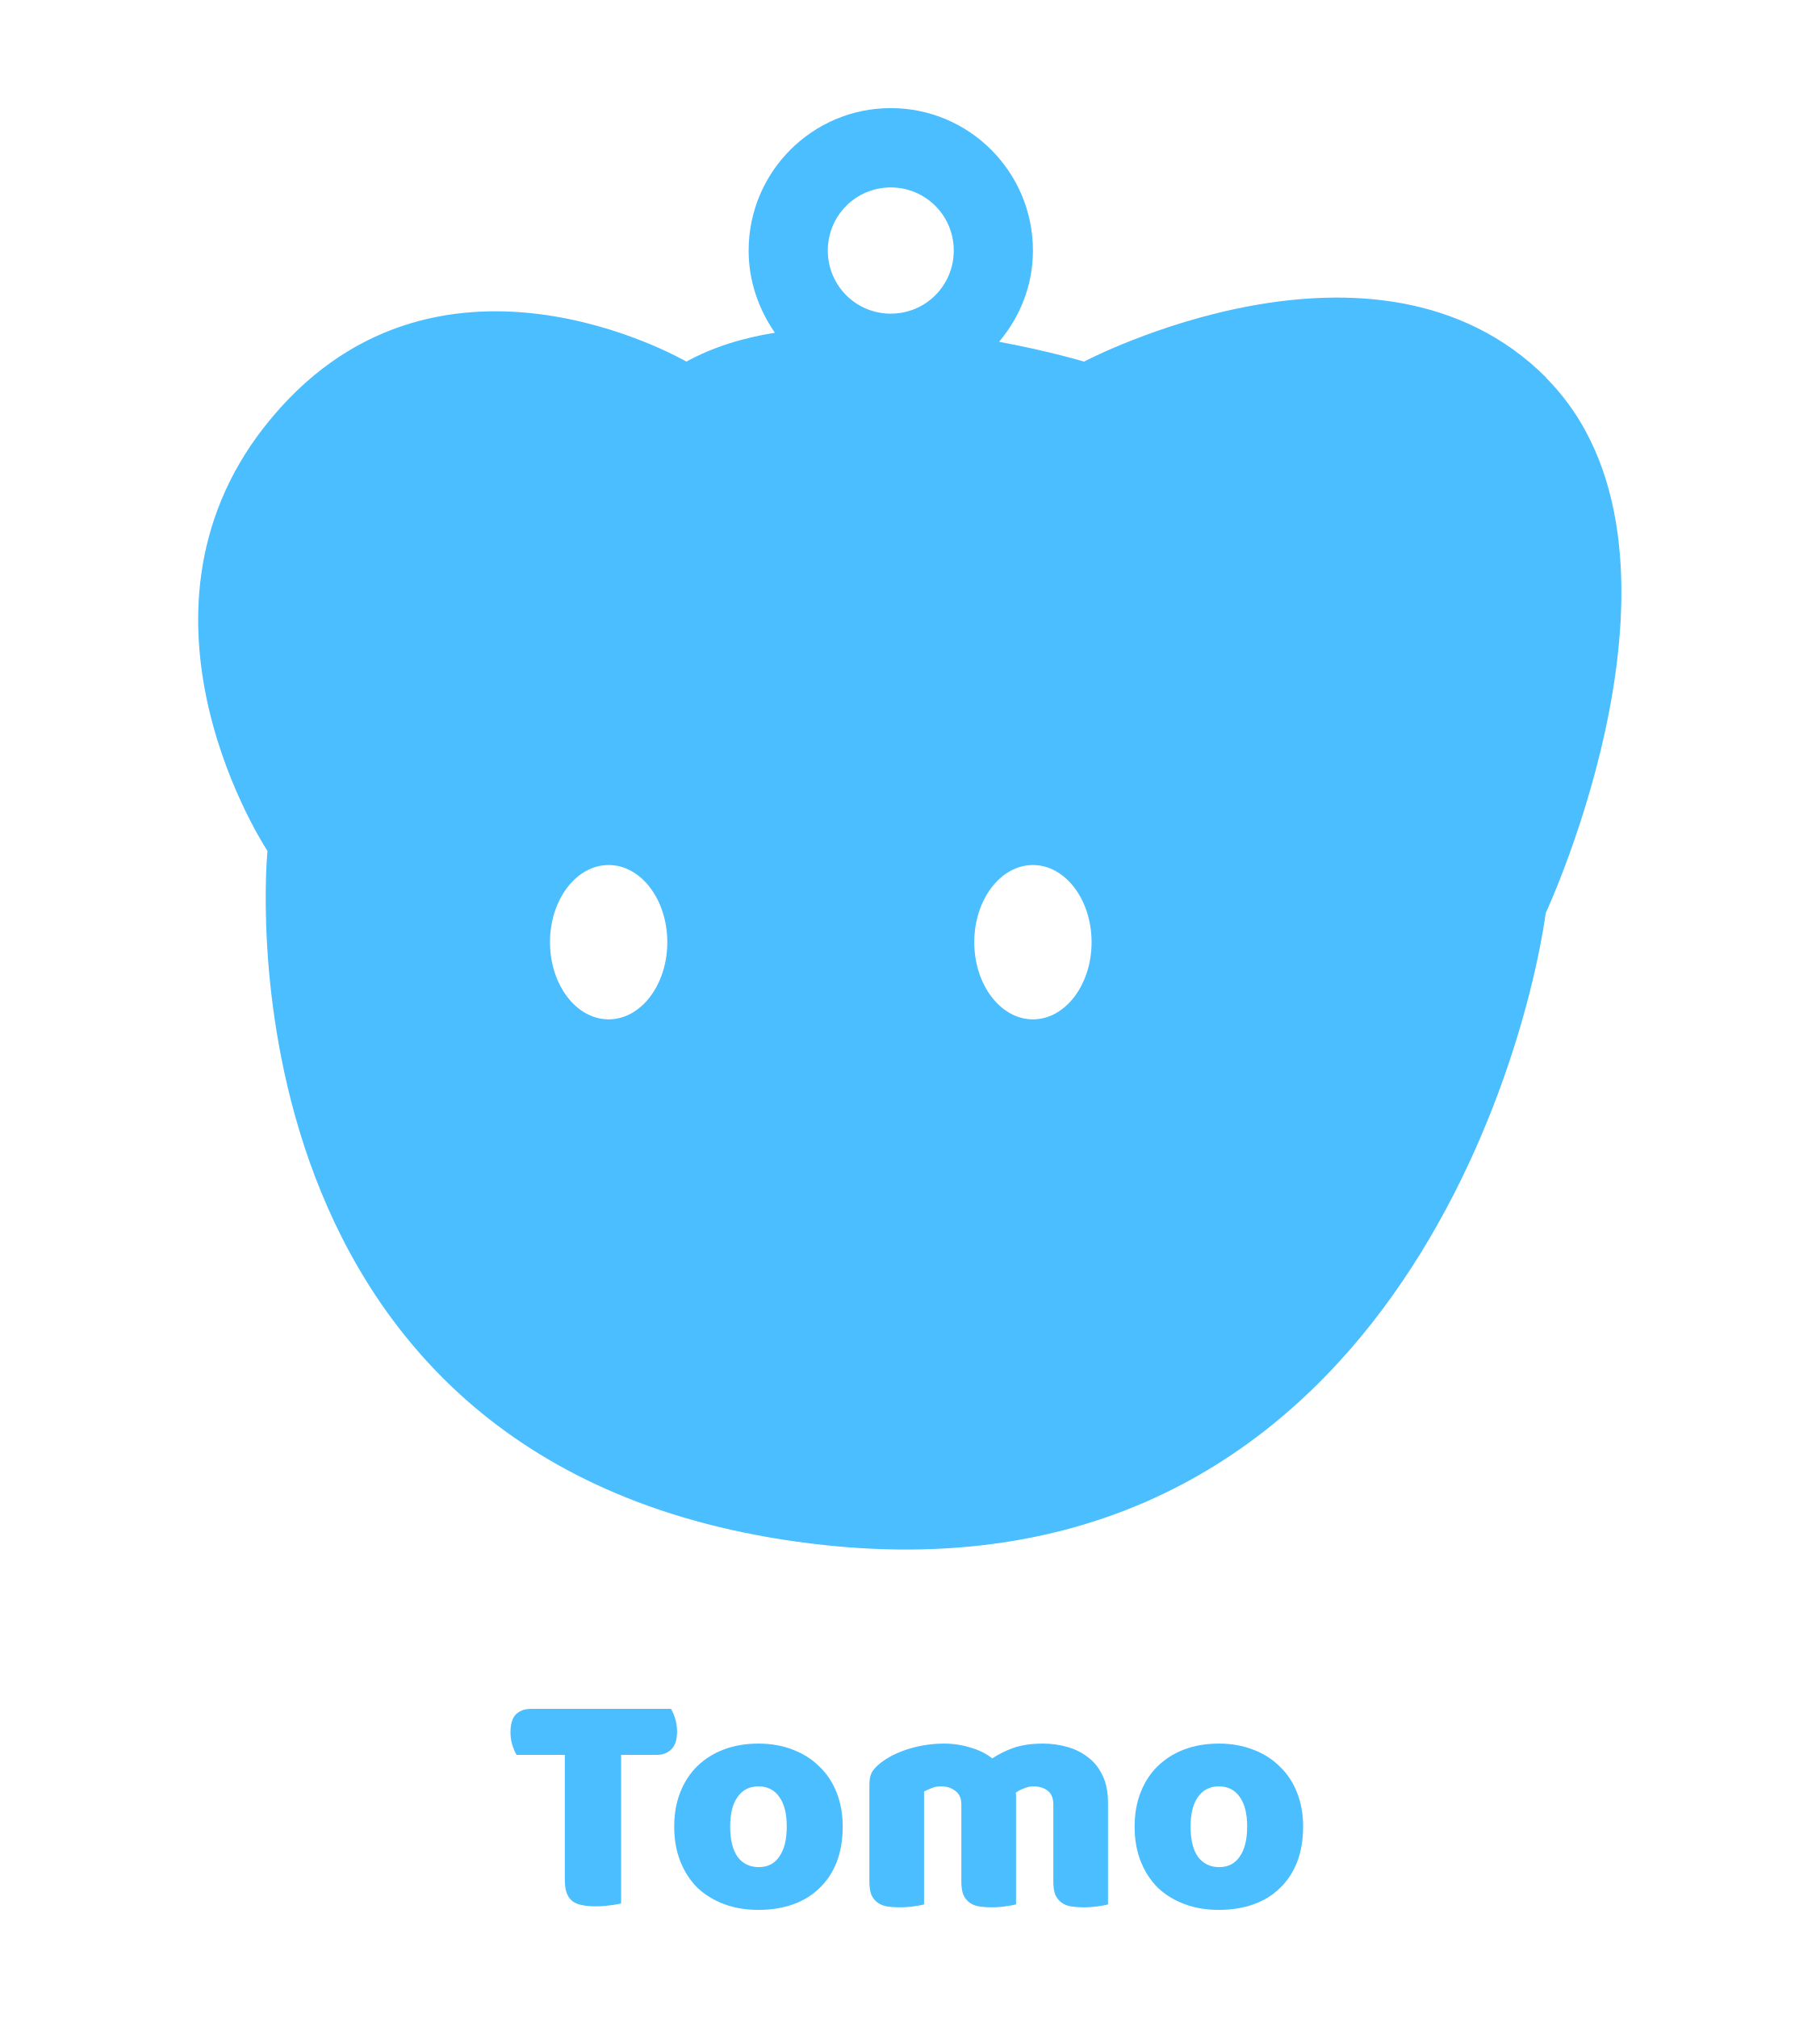
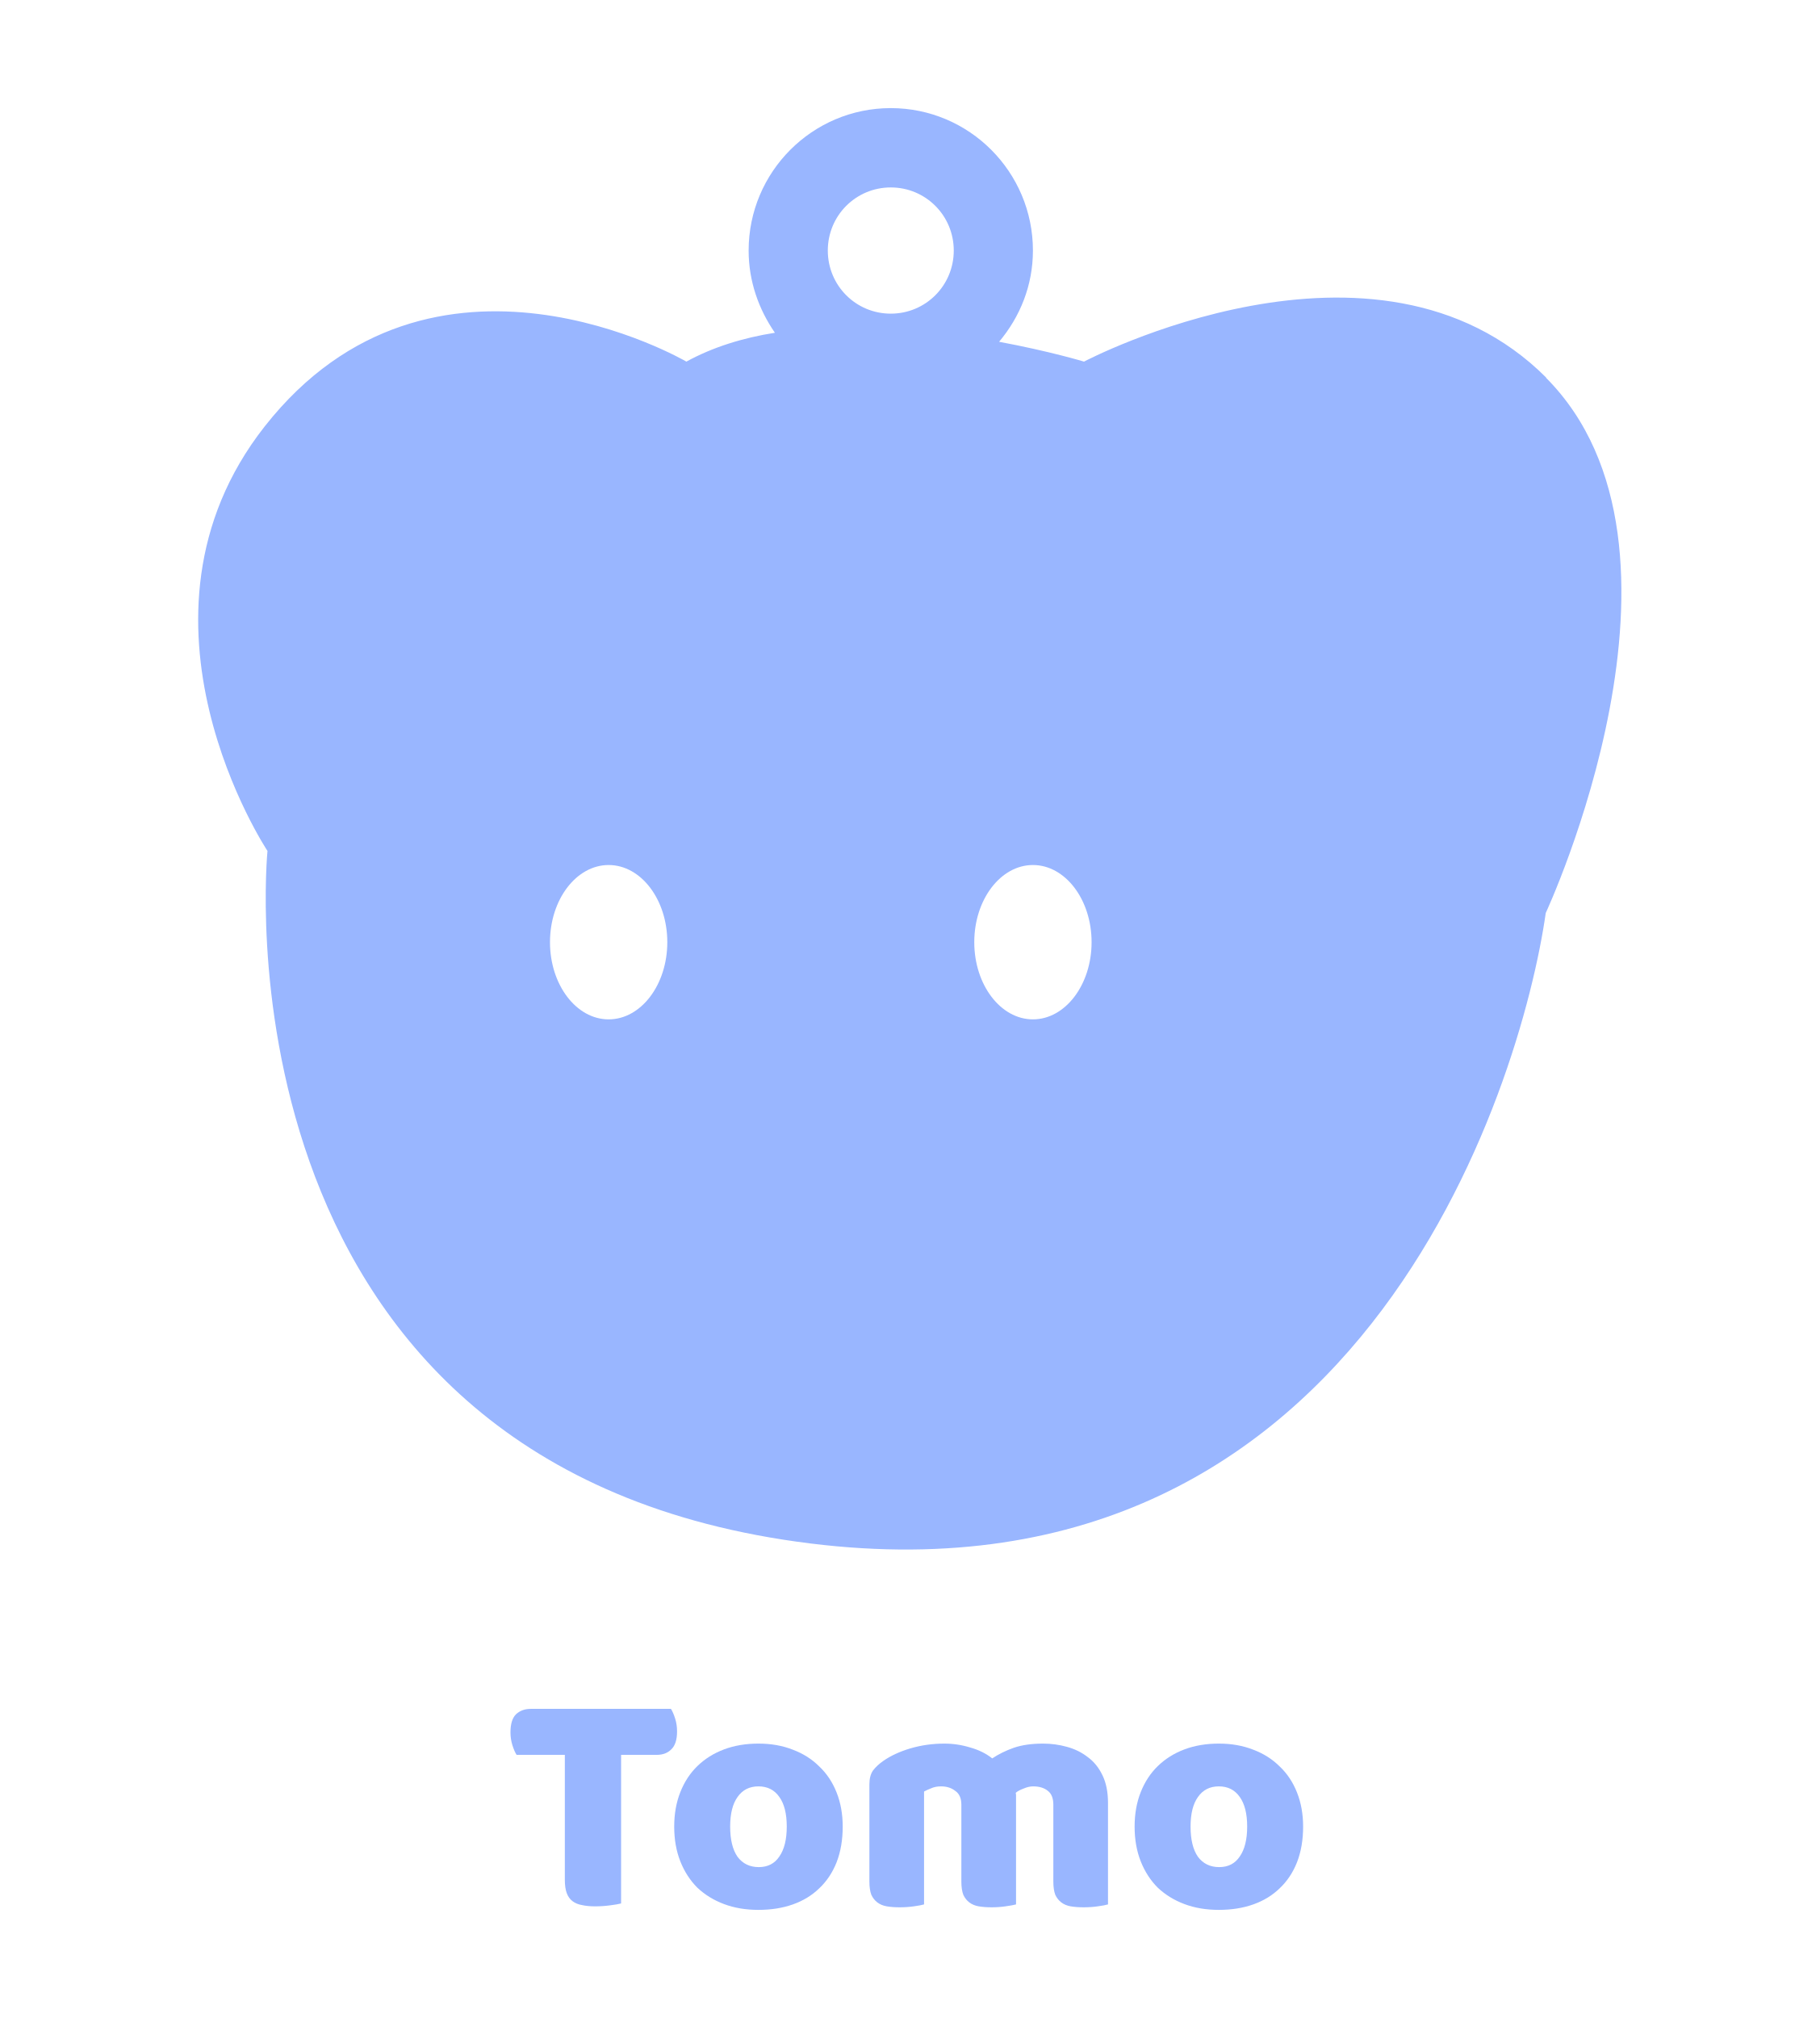
<svg xmlns="http://www.w3.org/2000/svg" width="202" height="224" viewBox="100 325 202 224" fill="none">
-   <path id="Vector_6" d="M271.681 366.941C252.784 348.008 220.344 365.139 220.344 365.139C220.344 365.139 216.509 363.979 210.916 362.938C213.233 360.176 214.671 356.694 214.671 352.811C214.671 344.085 207.6 337 198.89 337C190.181 337 183.11 344.085 183.11 352.811C183.11 356.213 184.228 359.335 186.026 361.937C182.471 362.498 179.115 363.538 176.198 365.139C176.198 365.139 147.993 348.648 129.376 372.344C112.596 393.719 129.695 419.457 129.695 419.457C129.695 419.457 123.063 485.983 186.985 495.91C250.907 505.837 268.925 445.195 271.601 426.342C271.601 426.342 290.498 385.834 271.601 366.901L271.681 366.941ZM167.569 438.15C163.973 438.15 161.057 434.307 161.057 429.584C161.057 424.861 163.973 421.018 167.569 421.018C171.164 421.018 174.081 424.861 174.081 429.584C174.081 434.307 171.164 438.15 167.569 438.15ZM198.89 359.816C195.015 359.816 191.899 356.694 191.899 352.811C191.899 348.928 195.015 345.806 198.89 345.806C202.766 345.806 205.882 348.928 205.882 352.811C205.882 356.694 202.766 359.816 198.89 359.816ZM214.671 438.15C211.076 438.15 208.159 434.307 208.159 429.584C208.159 424.861 211.076 421.018 214.671 421.018C218.267 421.018 221.183 424.861 221.183 429.584C221.183 434.307 218.267 438.15 214.671 438.15Z" fill="#4ABEFF" />
-   <path id="Vector" d="M244.667 527.752C244.667 529.228 244.441 530.549 243.988 531.715C243.536 532.857 242.894 533.821 242.061 534.607C241.251 535.392 240.275 535.987 239.133 536.392C237.991 536.797 236.717 536.999 235.313 536.999C233.909 536.999 232.635 536.785 231.493 536.356C230.35 535.928 229.363 535.321 228.53 534.535C227.72 533.726 227.09 532.75 226.637 531.608C226.185 530.465 225.959 529.18 225.959 527.752C225.959 526.348 226.185 525.074 226.637 523.932C227.09 522.79 227.72 521.826 228.53 521.04C229.363 520.231 230.35 519.612 231.493 519.184C232.635 518.755 233.909 518.541 235.313 518.541C236.717 518.541 237.991 518.767 239.133 519.219C240.275 519.648 241.251 520.267 242.061 521.076C242.894 521.861 243.536 522.825 243.988 523.968C244.441 525.11 244.667 526.372 244.667 527.752ZM232.171 527.752C232.171 529.204 232.445 530.323 232.992 531.108C233.563 531.87 234.349 532.251 235.349 532.251C236.348 532.251 237.11 531.858 237.634 531.072C238.181 530.287 238.455 529.18 238.455 527.752C238.455 526.324 238.181 525.229 237.634 524.468C237.086 523.682 236.313 523.289 235.313 523.289C234.313 523.289 233.54 523.682 232.992 524.468C232.445 525.229 232.171 526.324 232.171 527.752Z" fill="#4ABEFF" />
-   <path id="Vector_2" d="M204.834 518.541C205.81 518.541 206.762 518.684 207.69 518.969C208.642 519.231 209.464 519.636 210.154 520.183C210.868 519.707 211.665 519.315 212.546 519.005C213.45 518.696 214.533 518.541 215.795 518.541C216.699 518.541 217.58 518.66 218.437 518.898C219.317 519.136 220.091 519.517 220.757 520.04C221.447 520.54 221.995 521.219 222.4 522.076C222.804 522.909 223.006 523.932 223.006 525.146V536.392C222.768 536.463 222.388 536.535 221.864 536.606C221.364 536.678 220.841 536.713 220.293 536.713C219.769 536.713 219.293 536.678 218.865 536.606C218.46 536.535 218.115 536.392 217.83 536.178C217.544 535.964 217.318 535.678 217.151 535.321C217.009 534.94 216.937 534.452 216.937 533.857V525.324C216.937 524.61 216.735 524.099 216.33 523.789C215.926 523.456 215.378 523.289 214.688 523.289C214.355 523.289 213.998 523.373 213.617 523.539C213.236 523.682 212.95 523.837 212.76 524.003C212.784 524.099 212.796 524.194 212.796 524.289C212.796 524.36 212.796 524.432 212.796 524.503V536.392C212.534 536.463 212.141 536.535 211.618 536.606C211.118 536.678 210.606 536.713 210.082 536.713C209.559 536.713 209.083 536.678 208.654 536.606C208.25 536.535 207.905 536.392 207.619 536.178C207.333 535.964 207.107 535.678 206.941 535.321C206.798 534.94 206.726 534.452 206.726 533.857V525.324C206.726 524.61 206.5 524.099 206.048 523.789C205.62 523.456 205.096 523.289 204.477 523.289C204.049 523.289 203.68 523.361 203.37 523.504C203.061 523.623 202.799 523.742 202.585 523.861V536.392C202.347 536.463 201.966 536.535 201.442 536.606C200.943 536.678 200.419 536.713 199.872 536.713C199.348 536.713 198.872 536.678 198.444 536.606C198.039 536.535 197.694 536.392 197.408 536.178C197.123 535.964 196.896 535.678 196.73 535.321C196.587 534.94 196.516 534.452 196.516 533.857V523.075C196.516 522.433 196.647 521.921 196.908 521.54C197.194 521.159 197.575 520.802 198.051 520.469C198.86 519.898 199.86 519.434 201.05 519.077C202.264 518.72 203.525 518.541 204.834 518.541Z" fill="#4ABEFF" />
-   <path id="Vector_3" d="M193.554 527.752C193.554 529.228 193.328 530.549 192.876 531.715C192.424 532.857 191.781 533.821 190.948 534.607C190.139 535.392 189.163 535.987 188.021 536.392C186.878 536.797 185.605 536.999 184.201 536.999C182.796 536.999 181.523 536.785 180.38 536.356C179.238 535.928 178.25 535.321 177.417 534.535C176.608 533.726 175.977 532.75 175.525 531.608C175.073 530.465 174.847 529.18 174.847 527.752C174.847 526.348 175.073 525.074 175.525 523.932C175.977 522.79 176.608 521.826 177.417 521.04C178.25 520.231 179.238 519.612 180.38 519.184C181.523 518.755 182.796 518.541 184.201 518.541C185.605 518.541 186.878 518.767 188.021 519.219C189.163 519.648 190.139 520.267 190.948 521.076C191.781 521.861 192.424 522.825 192.876 523.968C193.328 525.11 193.554 526.372 193.554 527.752ZM181.059 527.752C181.059 529.204 181.333 530.323 181.88 531.108C182.451 531.87 183.237 532.251 184.236 532.251C185.236 532.251 185.998 531.858 186.521 531.072C187.069 530.287 187.342 529.18 187.342 527.752C187.342 526.324 187.069 525.229 186.521 524.468C185.974 523.682 185.2 523.289 184.201 523.289C183.201 523.289 182.427 523.682 181.88 524.468C181.333 525.229 181.059 526.324 181.059 527.752Z" fill="#4ABEFF" />
-   <path id="Vector_4" d="M157.349 519.791C157.183 519.529 157.028 519.172 156.885 518.72C156.742 518.268 156.671 517.792 156.671 517.292C156.671 516.364 156.873 515.697 157.278 515.292C157.706 514.888 158.254 514.686 158.92 514.686H174.486C174.653 514.947 174.807 515.304 174.95 515.757C175.093 516.209 175.164 516.685 175.164 517.185C175.164 518.113 174.95 518.779 174.522 519.184C174.117 519.589 173.582 519.791 172.915 519.791H168.952V536.285C168.691 536.357 168.274 536.428 167.703 536.499C167.155 536.571 166.608 536.607 166.061 536.607C165.513 536.607 165.025 536.559 164.597 536.464C164.192 536.392 163.847 536.25 163.561 536.035C163.276 535.821 163.062 535.524 162.919 535.143C162.776 534.762 162.705 534.262 162.705 533.643V519.791H157.349Z" fill="#4ABEFF" />
+   <path id="Vector_6" d="M271.681 366.941C252.784 348.008 220.344 365.139 220.344 365.139C220.344 365.139 216.509 363.979 210.916 362.938C213.233 360.176 214.671 356.694 214.671 352.811C214.671 344.085 207.6 337 198.89 337C190.181 337 183.11 344.085 183.11 352.811C183.11 356.213 184.228 359.335 186.026 361.937C182.471 362.498 179.115 363.538 176.198 365.139C176.198 365.139 147.993 348.648 129.376 372.344C112.596 393.719 129.695 419.457 129.695 419.457C129.695 419.457 123.063 485.983 186.985 495.91C250.907 505.837 268.925 445.195 271.601 426.342C271.601 426.342 290.498 385.834 271.601 366.901L271.681 366.941ZM167.569 438.15C163.973 438.15 161.057 434.307 161.057 429.584C161.057 424.861 163.973 421.018 167.569 421.018C171.164 421.018 174.081 424.861 174.081 429.584C174.081 434.307 171.164 438.15 167.569 438.15ZM198.89 359.816C195.015 359.816 191.899 356.694 191.899 352.811C191.899 348.928 195.015 345.806 198.89 345.806C202.766 345.806 205.882 348.928 205.882 352.811C205.882 356.694 202.766 359.816 198.89 359.816ZM214.671 438.15C211.076 438.15 208.159 434.307 208.159 429.584C208.159 424.861 211.076 421.018 214.671 421.018C218.267 421.018 221.183 424.861 221.183 429.584C221.183 434.307 218.267 438.15 214.671 438.15Z" fill="#99B6FF" />
+   <path id="Vector" d="M244.667 527.752C244.667 529.228 244.441 530.549 243.988 531.715C243.536 532.857 242.894 533.821 242.061 534.607C241.251 535.392 240.275 535.987 239.133 536.392C237.991 536.797 236.717 536.999 235.313 536.999C233.909 536.999 232.635 536.785 231.493 536.356C230.35 535.928 229.363 535.321 228.53 534.535C227.72 533.726 227.09 532.75 226.637 531.608C226.185 530.465 225.959 529.18 225.959 527.752C225.959 526.348 226.185 525.074 226.637 523.932C227.09 522.79 227.72 521.826 228.53 521.04C229.363 520.231 230.35 519.612 231.493 519.184C232.635 518.755 233.909 518.541 235.313 518.541C236.717 518.541 237.991 518.767 239.133 519.219C240.275 519.648 241.251 520.267 242.061 521.076C242.894 521.861 243.536 522.825 243.988 523.968C244.441 525.11 244.667 526.372 244.667 527.752ZM232.171 527.752C232.171 529.204 232.445 530.323 232.992 531.108C233.563 531.87 234.349 532.251 235.349 532.251C236.348 532.251 237.11 531.858 237.634 531.072C238.181 530.287 238.455 529.18 238.455 527.752C238.455 526.324 238.181 525.229 237.634 524.468C237.086 523.682 236.313 523.289 235.313 523.289C234.313 523.289 233.54 523.682 232.992 524.468C232.445 525.229 232.171 526.324 232.171 527.752Z" fill="#99B6FF" />
+   <path id="Vector_2" d="M204.834 518.541C205.81 518.541 206.762 518.684 207.69 518.969C208.642 519.231 209.464 519.636 210.154 520.183C210.868 519.707 211.665 519.315 212.546 519.005C213.45 518.696 214.533 518.541 215.795 518.541C216.699 518.541 217.58 518.66 218.437 518.898C219.317 519.136 220.091 519.517 220.757 520.04C221.447 520.54 221.995 521.219 222.4 522.076C222.804 522.909 223.006 523.932 223.006 525.146V536.392C222.768 536.463 222.388 536.535 221.864 536.606C221.364 536.678 220.841 536.713 220.293 536.713C219.769 536.713 219.293 536.678 218.865 536.606C218.46 536.535 218.115 536.392 217.83 536.178C217.544 535.964 217.318 535.678 217.151 535.321C217.009 534.94 216.937 534.452 216.937 533.857V525.324C216.937 524.61 216.735 524.099 216.33 523.789C215.926 523.456 215.378 523.289 214.688 523.289C214.355 523.289 213.998 523.373 213.617 523.539C213.236 523.682 212.95 523.837 212.76 524.003C212.784 524.099 212.796 524.194 212.796 524.289C212.796 524.36 212.796 524.432 212.796 524.503V536.392C212.534 536.463 212.141 536.535 211.618 536.606C211.118 536.678 210.606 536.713 210.082 536.713C209.559 536.713 209.083 536.678 208.654 536.606C208.25 536.535 207.905 536.392 207.619 536.178C207.333 535.964 207.107 535.678 206.941 535.321C206.798 534.94 206.726 534.452 206.726 533.857V525.324C206.726 524.61 206.5 524.099 206.048 523.789C205.62 523.456 205.096 523.289 204.477 523.289C204.049 523.289 203.68 523.361 203.37 523.504C203.061 523.623 202.799 523.742 202.585 523.861V536.392C202.347 536.463 201.966 536.535 201.442 536.606C200.943 536.678 200.419 536.713 199.872 536.713C199.348 536.713 198.872 536.678 198.444 536.606C198.039 536.535 197.694 536.392 197.408 536.178C197.123 535.964 196.896 535.678 196.73 535.321C196.587 534.94 196.516 534.452 196.516 533.857V523.075C196.516 522.433 196.647 521.921 196.908 521.54C197.194 521.159 197.575 520.802 198.051 520.469C198.86 519.898 199.86 519.434 201.05 519.077C202.264 518.72 203.525 518.541 204.834 518.541Z" fill="#99B6FF" />
+   <path id="Vector_3" d="M193.554 527.752C193.554 529.228 193.328 530.549 192.876 531.715C192.424 532.857 191.781 533.821 190.948 534.607C190.139 535.392 189.163 535.987 188.021 536.392C186.878 536.797 185.605 536.999 184.201 536.999C182.796 536.999 181.523 536.785 180.38 536.356C179.238 535.928 178.25 535.321 177.417 534.535C176.608 533.726 175.977 532.75 175.525 531.608C175.073 530.465 174.847 529.18 174.847 527.752C174.847 526.348 175.073 525.074 175.525 523.932C175.977 522.79 176.608 521.826 177.417 521.04C178.25 520.231 179.238 519.612 180.38 519.184C181.523 518.755 182.796 518.541 184.201 518.541C185.605 518.541 186.878 518.767 188.021 519.219C189.163 519.648 190.139 520.267 190.948 521.076C191.781 521.861 192.424 522.825 192.876 523.968C193.328 525.11 193.554 526.372 193.554 527.752ZM181.059 527.752C181.059 529.204 181.333 530.323 181.88 531.108C182.451 531.87 183.237 532.251 184.236 532.251C185.236 532.251 185.998 531.858 186.521 531.072C187.069 530.287 187.342 529.18 187.342 527.752C187.342 526.324 187.069 525.229 186.521 524.468C185.974 523.682 185.2 523.289 184.201 523.289C183.201 523.289 182.427 523.682 181.88 524.468C181.333 525.229 181.059 526.324 181.059 527.752Z" fill="#99B6FF" />
+   <path id="Vector_4" d="M157.349 519.791C157.183 519.529 157.028 519.172 156.885 518.72C156.742 518.268 156.671 517.792 156.671 517.292C156.671 516.364 156.873 515.697 157.278 515.292C157.706 514.888 158.254 514.686 158.92 514.686H174.486C174.653 514.947 174.807 515.304 174.95 515.757C175.093 516.209 175.164 516.685 175.164 517.185C175.164 518.113 174.95 518.779 174.522 519.184C174.117 519.589 173.582 519.791 172.915 519.791H168.952V536.285C168.691 536.357 168.274 536.428 167.703 536.499C167.155 536.571 166.608 536.607 166.061 536.607C165.513 536.607 165.025 536.559 164.597 536.464C164.192 536.392 163.847 536.25 163.561 536.035C163.276 535.821 163.062 535.524 162.919 535.143C162.776 534.762 162.705 534.262 162.705 533.643V519.791H157.349Z" fill="#99B6FF" />
</svg>
